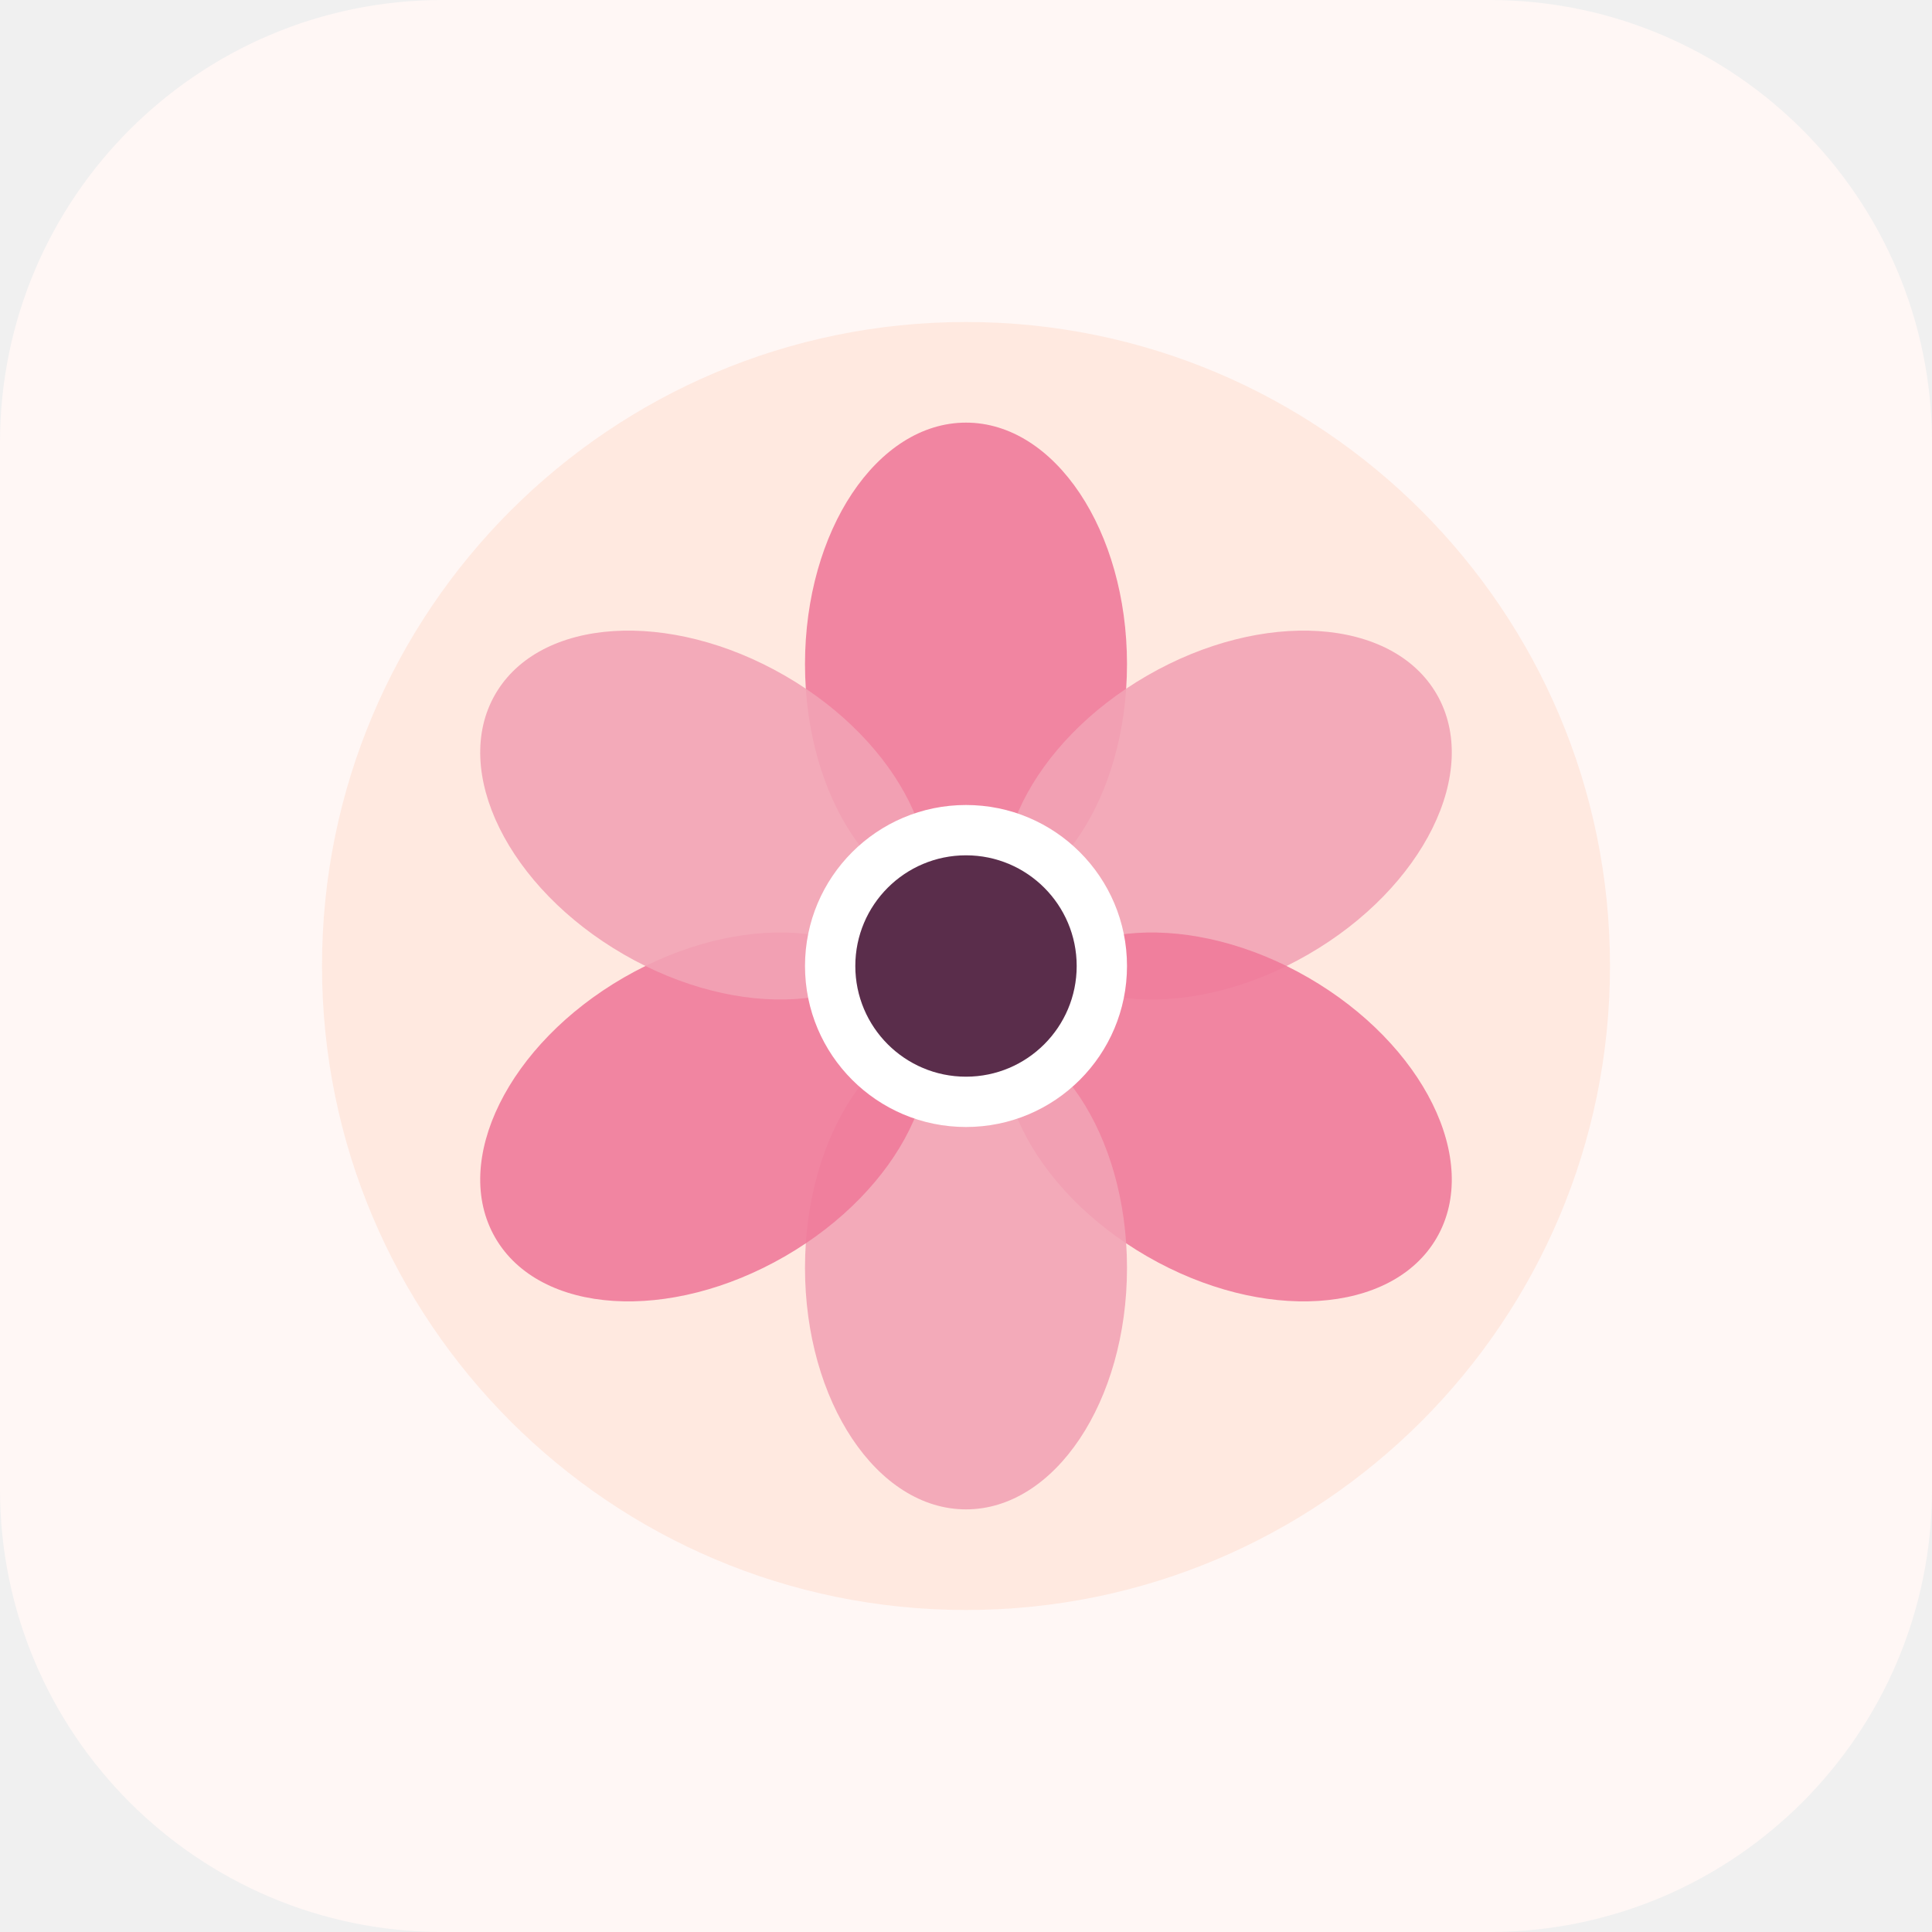
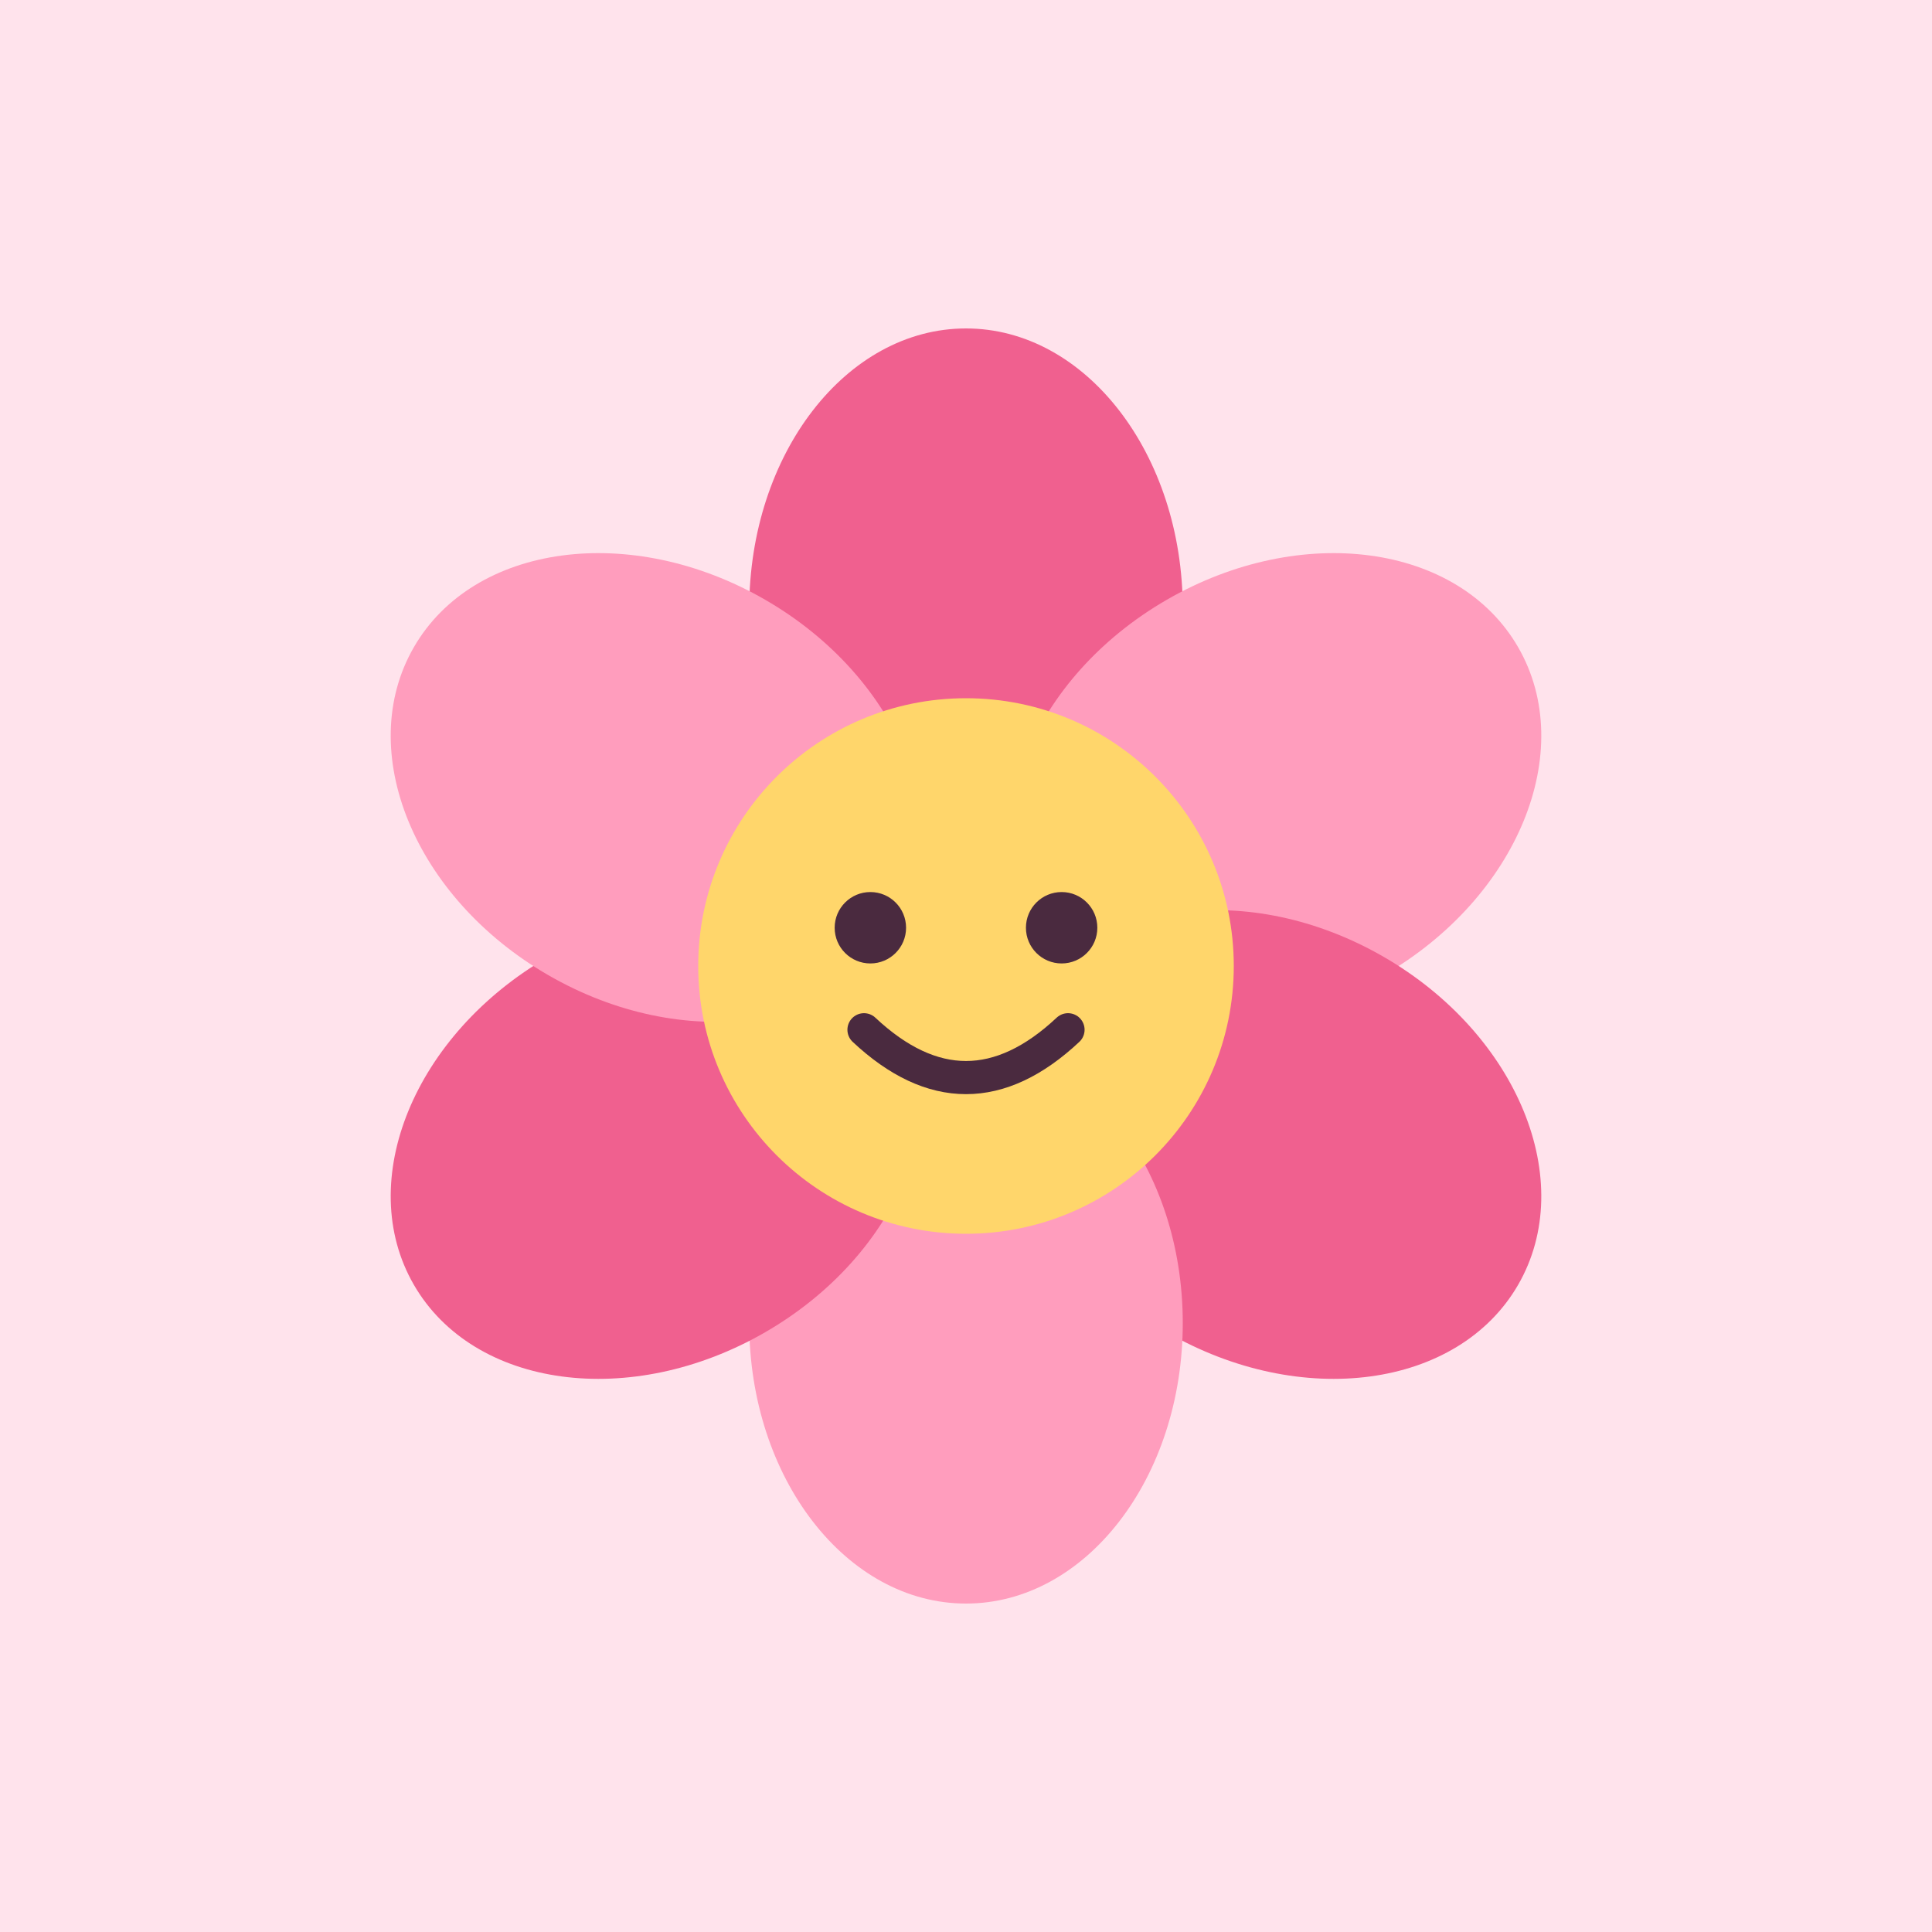
- <svg xmlns="http://www.w3.org/2000/svg" viewBox="0 0 192 192" width="192" height="192">
-   <rect width="192" height="192" rx="44" fill="#fff7f5" />
-   <circle cx="96" cy="96" r="64" fill="#ffd4c1" opacity="0.4" />
-   <g transform="translate(96,96)">
-     <ellipse cx="0" cy="-30" rx="16" ry="24" fill="#ef7a9a" opacity="0.9" />
-     <ellipse cx="26" cy="-15" rx="16" ry="24" fill="#f2a3b5" opacity="0.9" transform="rotate(60, 26, -15)" />
-     <ellipse cx="26" cy="15" rx="16" ry="24" fill="#ef7a9a" opacity="0.9" transform="rotate(120, 26, 15)" />
-     <ellipse cx="0" cy="30" rx="16" ry="24" fill="#f2a3b5" opacity="0.9" transform="rotate(180, 0, 30)" />
-     <ellipse cx="-26" cy="15" rx="16" ry="24" fill="#ef7a9a" opacity="0.9" transform="rotate(240, -26, 15)" />
-     <ellipse cx="-26" cy="-15" rx="16" ry="24" fill="#f2a3b5" opacity="0.9" transform="rotate(300, -26, -15)" />
-     <circle cx="0" cy="0" r="16" fill="#fff" />
-     <circle cx="0" cy="0" r="11" fill="#5a2d4b" />
+ <svg xmlns="http://www.w3.org/2000/svg" viewBox="0 0 100 100" width="192" height="192">
+   <rect width="100" height="100" fill="#ffe3ec" />
+   <g transform="translate(50 50) scale(0.66) translate(-50 -50)">
+     <ellipse cx="50" cy="22" rx="17" ry="22" fill="#f0608f" />
+     <ellipse cx="50" cy="22" rx="17" ry="22" fill="#ff9dbd" transform="rotate(60 50 50)" />
+     <ellipse cx="50" cy="22" rx="17" ry="22" fill="#f0608f" transform="rotate(120 50 50)" />
+     <ellipse cx="50" cy="22" rx="17" ry="22" fill="#ff9dbd" transform="rotate(180 50 50)" />
+     <ellipse cx="50" cy="22" rx="17" ry="22" fill="#f0608f" transform="rotate(240 50 50)" />
+     <ellipse cx="50" cy="22" rx="17" ry="22" fill="#ff9dbd" transform="rotate(300 50 50)" />
+     <circle cx="50" cy="50" r="21" fill="#ffd66b" />
+     <circle cx="42.5" cy="47" r="2.8" fill="#4a2a3f" />
+     <circle cx="57.5" cy="47" r="2.8" fill="#4a2a3f" />
+     <path d="M42 55 Q50 62.5 58 55" stroke="#4a2a3f" stroke-width="2.6" fill="none" stroke-linecap="round" />
  </g>
</svg>
